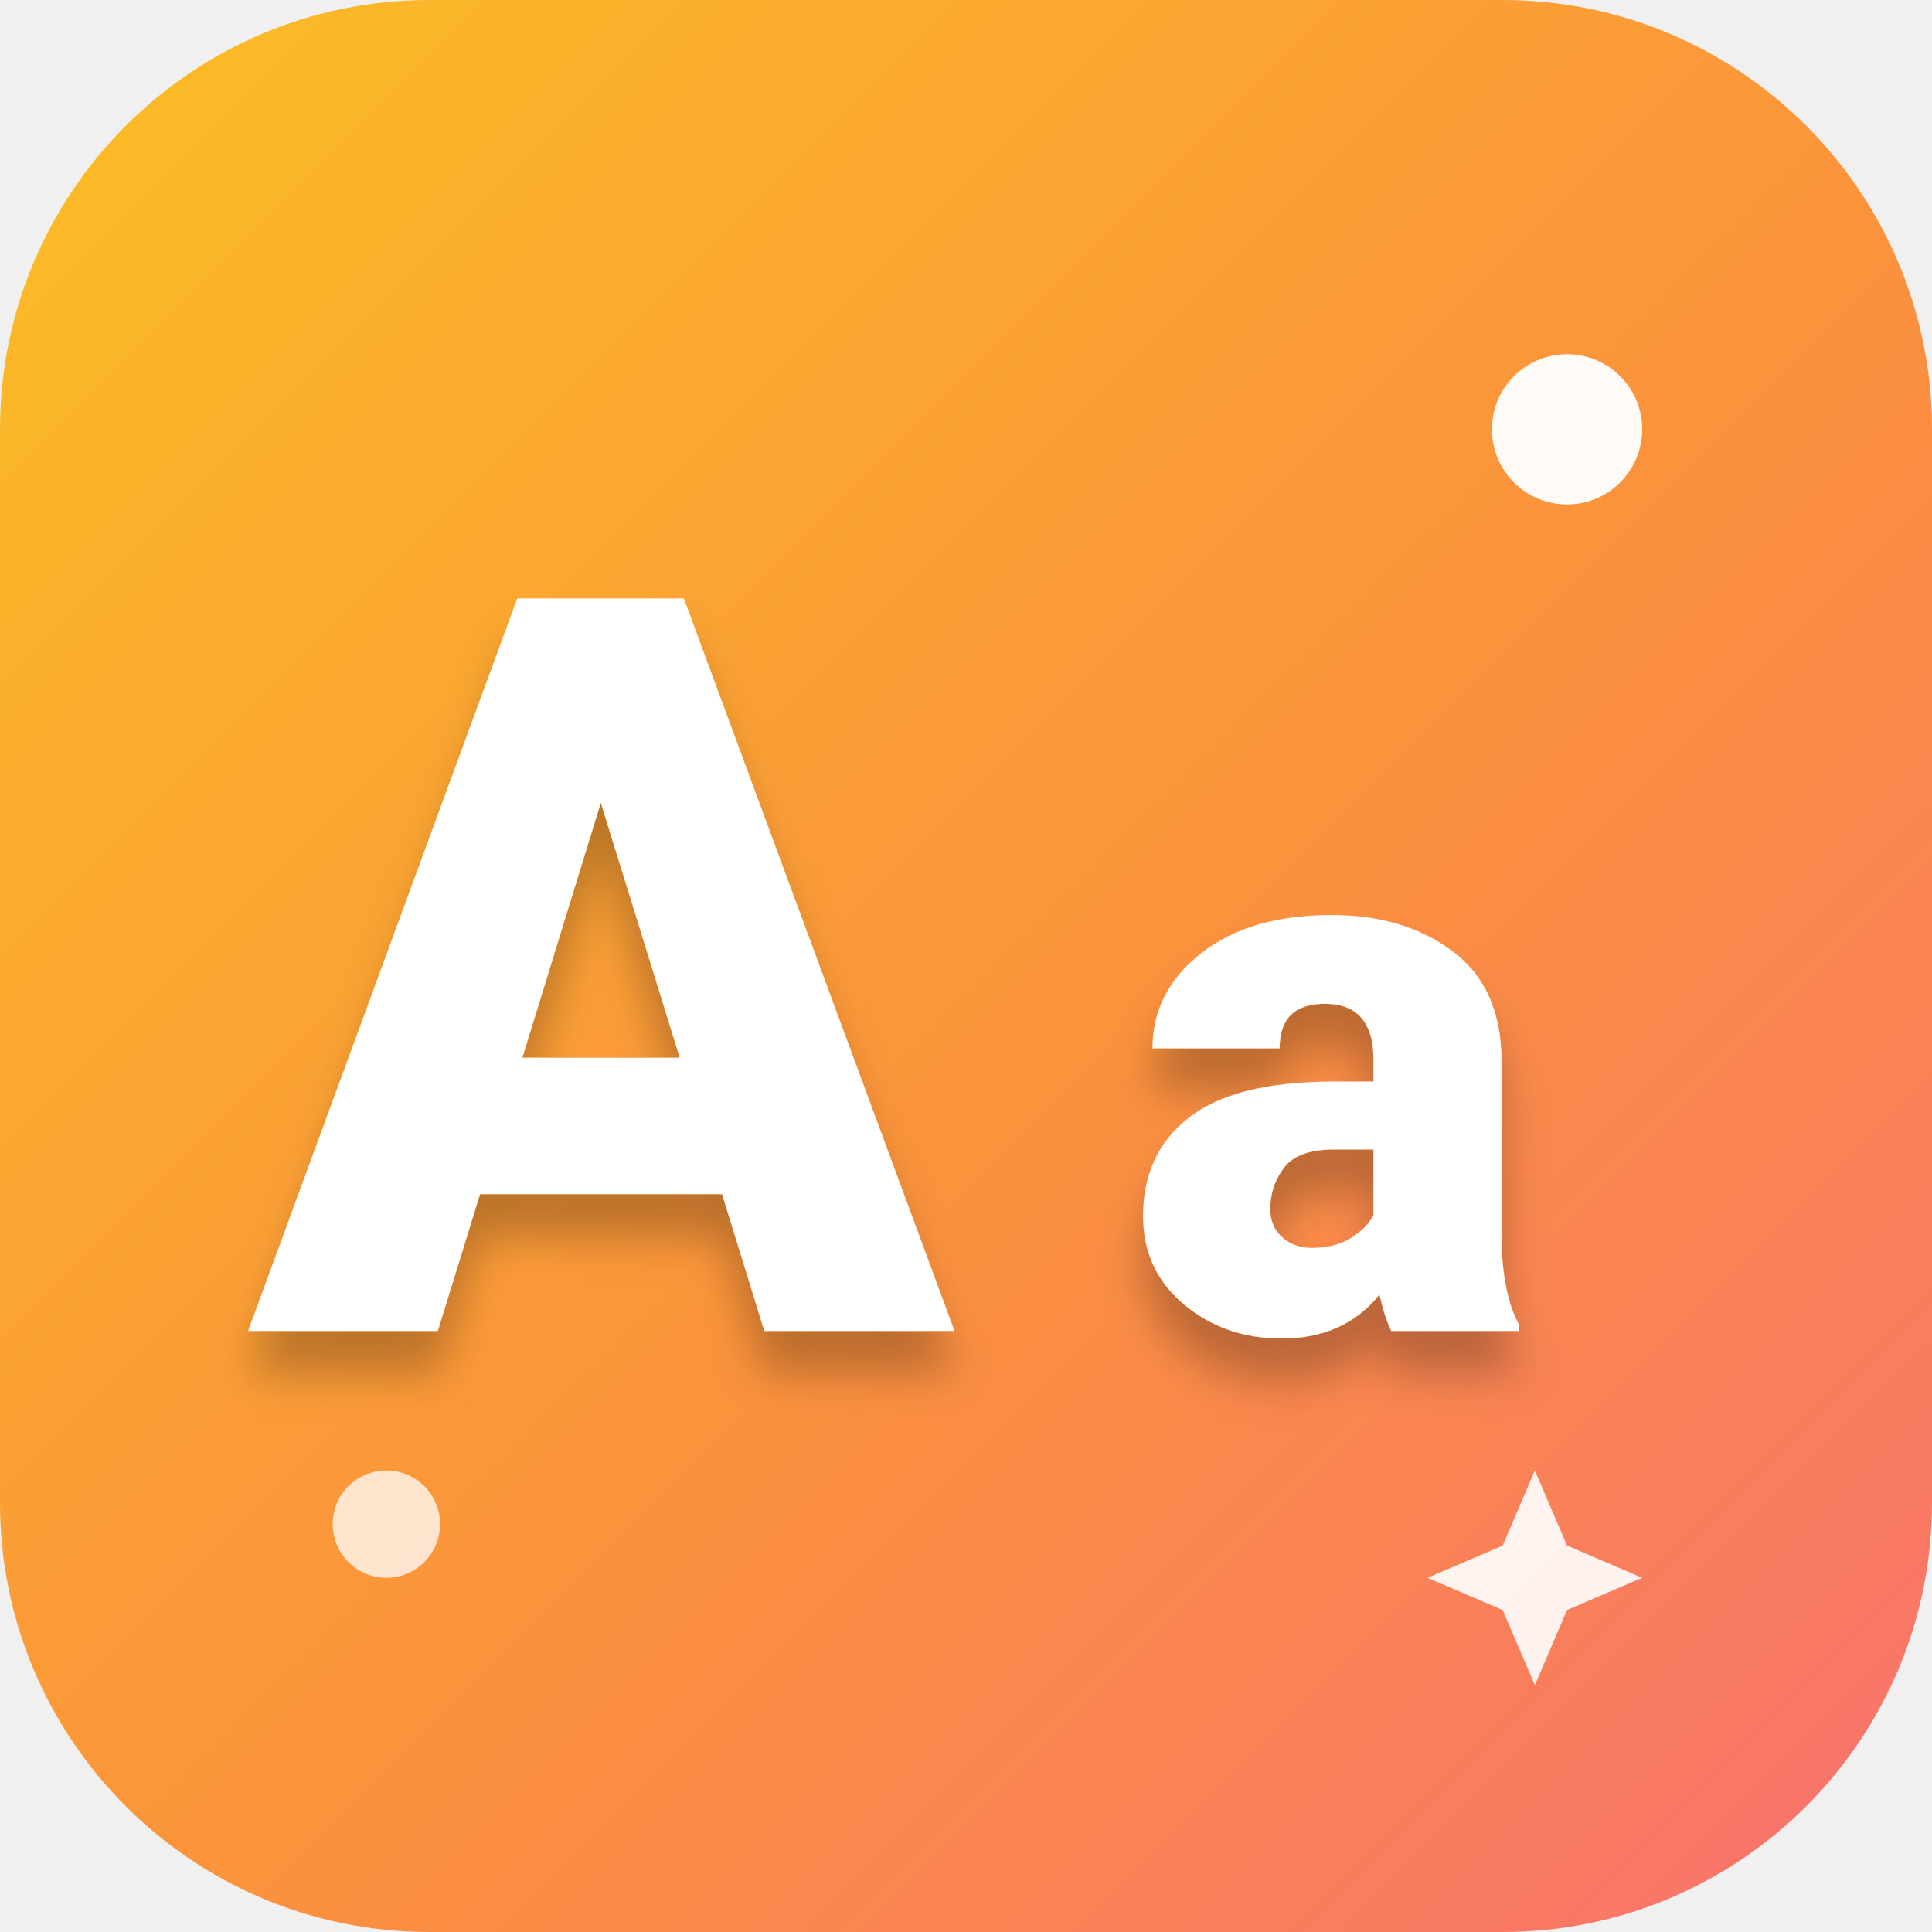
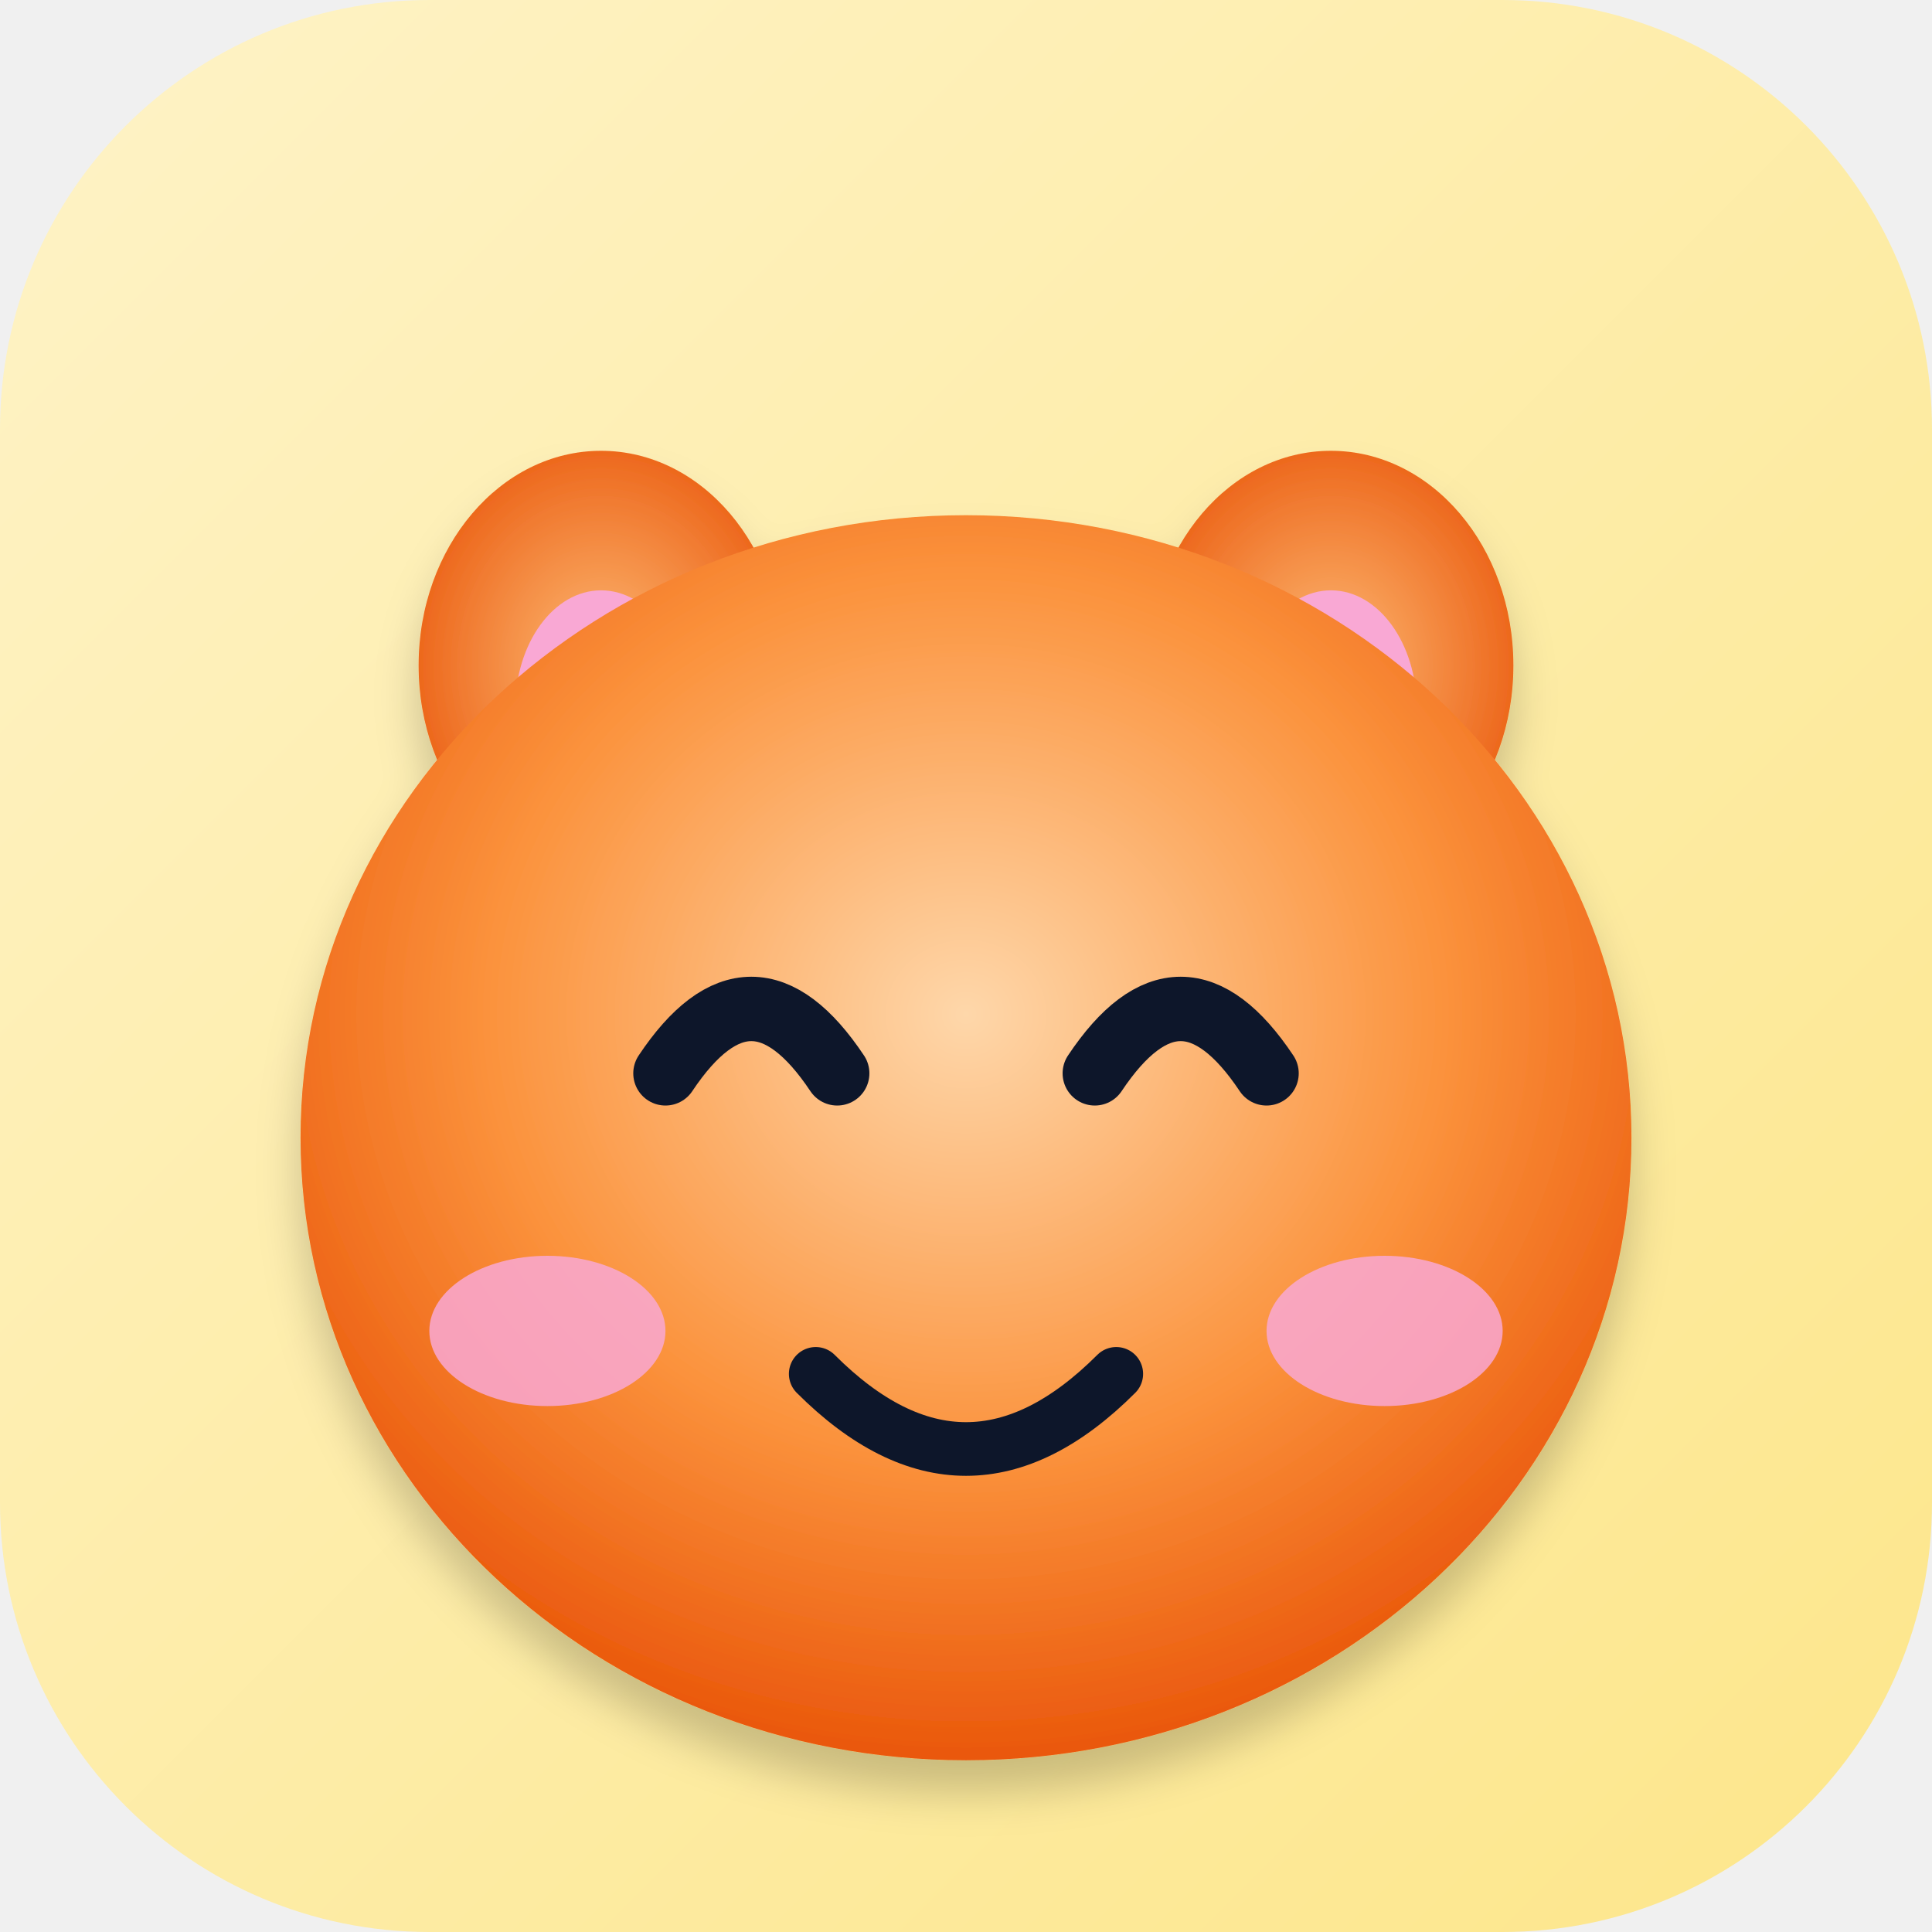
- <svg xmlns="http://www.w3.org/2000/svg" viewBox="0 0 180 180" role="img" aria-label="Belajar Membaca">
+ <svg xmlns="http://www.w3.org/2000/svg" viewBox="0 0 180 180" role="img" aria-label="Bita - Belajar Membaca">
  <defs>
    <linearGradient id="bg" x1="0" y1="0" x2="1" y2="1">
-       <stop offset="0%" stop-color="#fbbf24" />
-       <stop offset="55%" stop-color="#fb923c" />
-       <stop offset="100%" stop-color="#f87171" />
+       <stop offset="0%" stop-color="#fef3c7" />
+       <stop offset="100%" stop-color="#fde68a" />
    </linearGradient>
+     <radialGradient id="body" cx="50%" cy="40%" r="60%">
+       <stop offset="0%" stop-color="#fed7aa" />
+       <stop offset="60%" stop-color="#fb923c" />
+       <stop offset="100%" stop-color="#ea580c" />
+     </radialGradient>
+     <radialGradient id="ear" cx="50%" cy="50%" r="60%">
+       <stop offset="0%" stop-color="#fdba74" />
+       <stop offset="100%" stop-color="#ea580c" />
+     </radialGradient>
    <filter id="shadow" x="-20%" y="-20%" width="140%" height="140%">
-       <feDropShadow dx="0" dy="4" stdDeviation="2" flood-color="#000" flood-opacity="0.25" />
+       <feDropShadow dx="0" dy="3" stdDeviation="2" flood-color="#000" flood-opacity="0.2" />
    </filter>
  </defs>
  <rect x="0" y="0" width="180" height="180" rx="40" ry="40" fill="url(#bg)" />
-   <g filter="url(#shadow)" font-family="ui-sans-serif, system-ui, -apple-system, 'Segoe UI', Roboto, sans-serif" font-weight="900">
-     <text x="56" y="124" text-anchor="middle" font-size="96" fill="#ffffff">A</text>
-     <text x="124" y="124" text-anchor="middle" font-size="72" fill="#ffffff">a</text>
+   <g filter="url(#shadow)">
+     <ellipse cx="56" cy="62" rx="17" ry="20" fill="url(#ear)" />
+     <ellipse cx="124" cy="62" rx="17" ry="20" fill="url(#ear)" />
+     <ellipse cx="56" cy="66" rx="8" ry="11" fill="#f9a8d4" />
+     <ellipse cx="124" cy="66" rx="8" ry="11" fill="#f9a8d4" />
+     <ellipse cx="90" cy="106" rx="62" ry="58" fill="url(#body)" />
+     <ellipse cx="51" cy="124" rx="11" ry="7" fill="#f9a8d4" opacity="0.85" />
+     <ellipse cx="129" cy="124" rx="11" ry="7" fill="#f9a8d4" opacity="0.85" />
+     <path d="M 62 100 Q 70 88 78 100" stroke="#0f172a" stroke-width="6" fill="none" stroke-linecap="round" />
+     <path d="M 102 100 Q 110 88 118 100" stroke="#0f172a" stroke-width="6" fill="none" stroke-linecap="round" />
+     <path d="M 76 128 Q 90 142 104 128" stroke="#0f172a" stroke-width="5" fill="none" stroke-linecap="round" />
  </g>
-   <circle cx="146" cy="40" r="7" fill="#ffffff" opacity="0.95" />
-   <circle cx="36" cy="142" r="5" fill="#ffffff" opacity="0.75" />
-   <path d="M140 144 L143 137 L146 144 L153 147 L146 150 L143 157 L140 150 L133 147 Z" fill="#ffffff" opacity="0.9" />
</svg>
